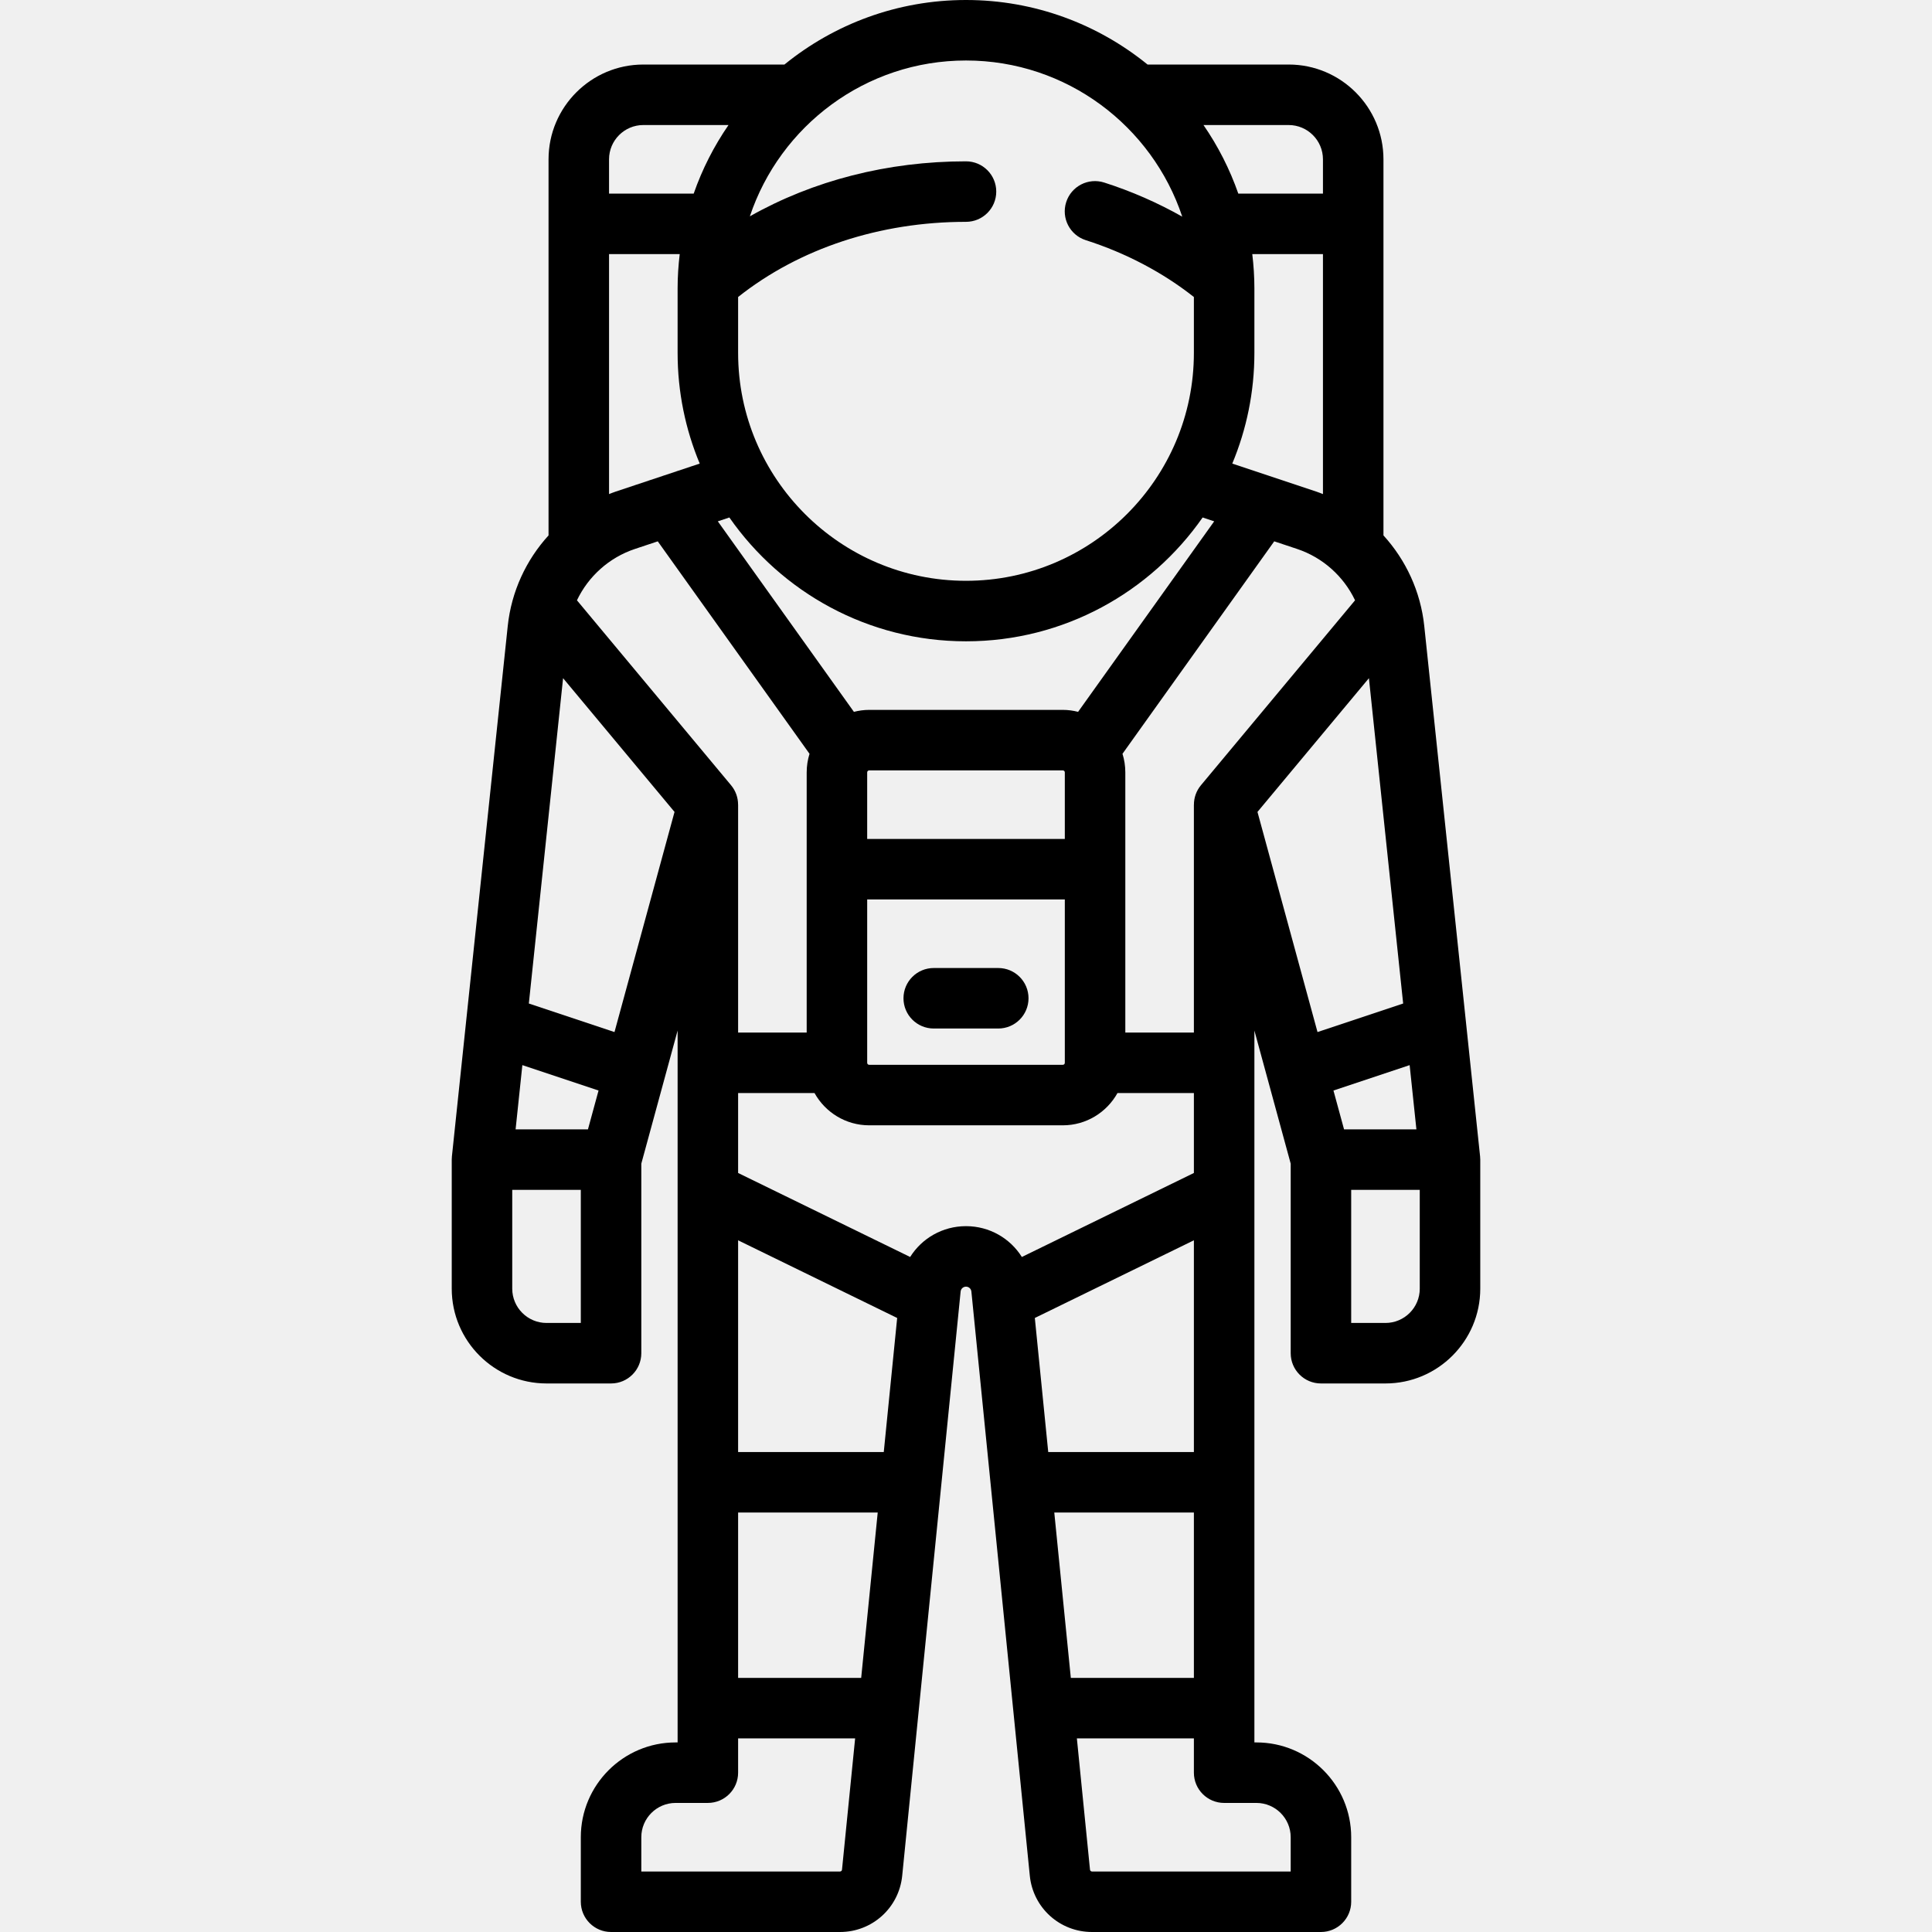
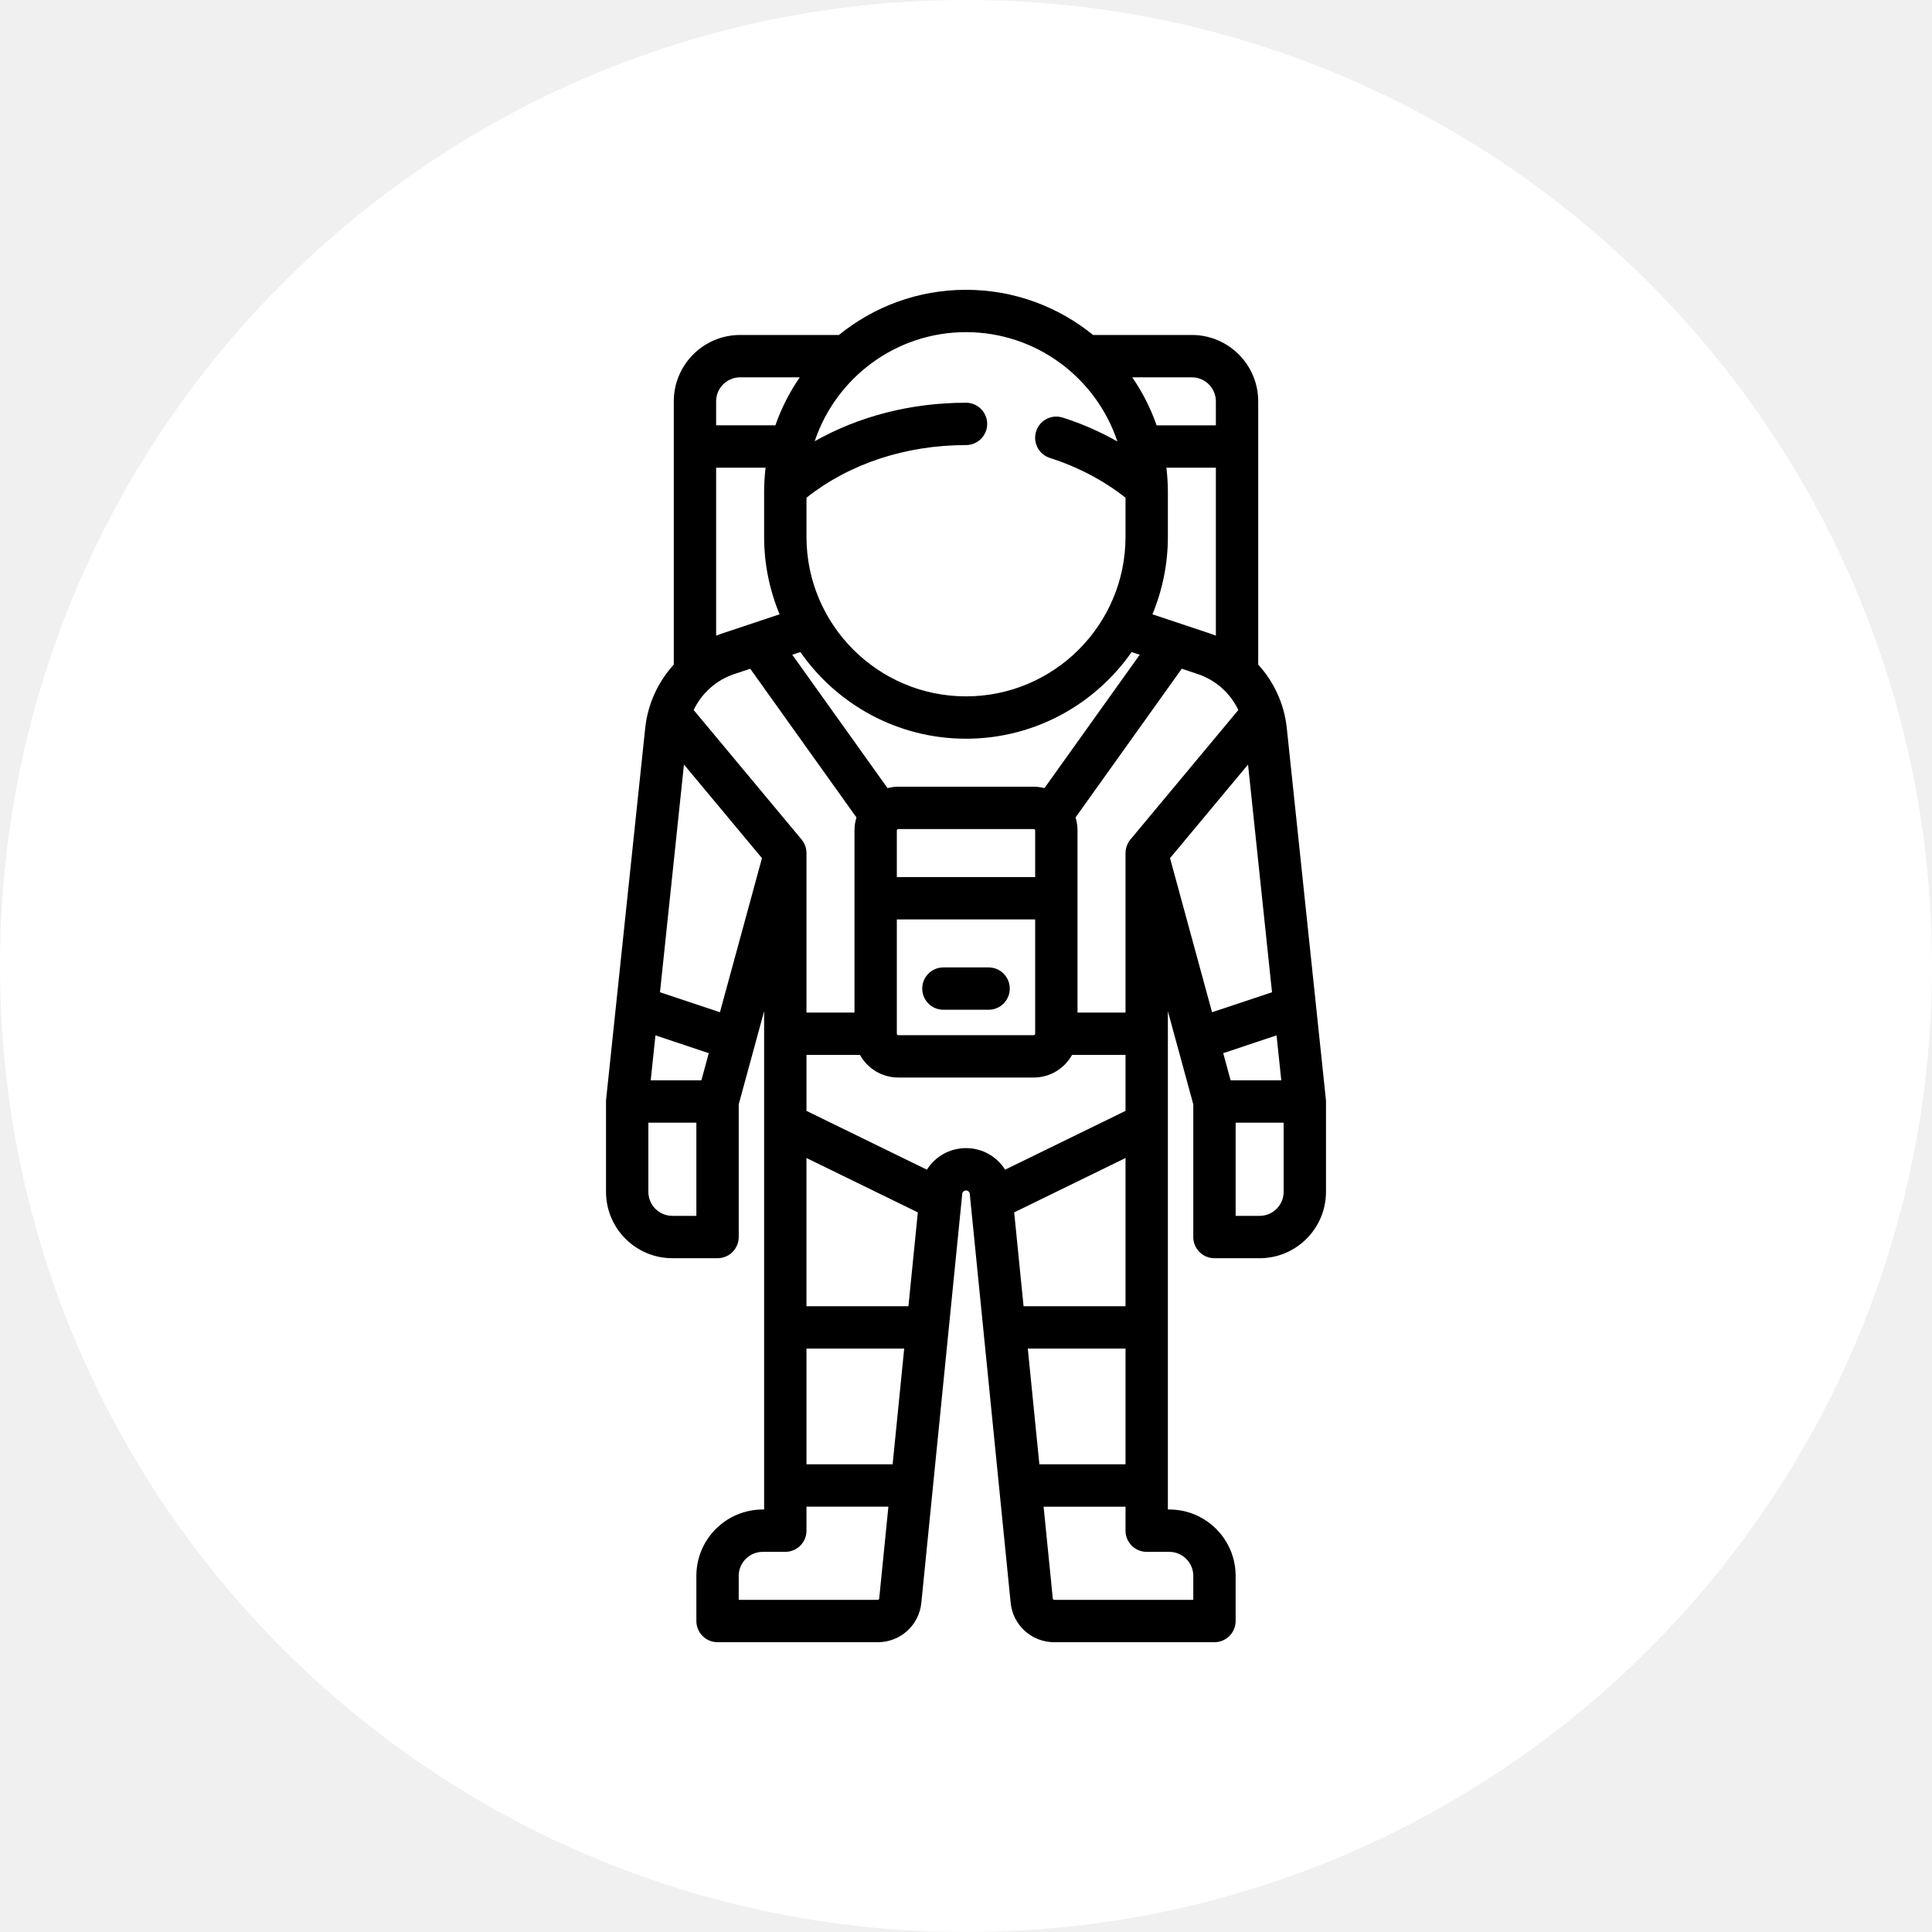
- <svg xmlns="http://www.w3.org/2000/svg" version="1.1" id="Layer_1" x="0px" y="0px" viewBox="0 0 512 512" style="enable-background:new 0 0 512 512;" xml:space="preserve">
-   <g>
+ <svg xmlns="http://www.w3.org/2000/svg" version="1.1" x="0px" y="0px" viewBox="0 0 512 512" xml:space="preserve">
+   <circle cx="256" cy="256" r="256" fill="#ffffff" />
+   <g transform="translate(256,256) scale(0.7) translate(-256,-256)">
    <g>
-       <path d="M264.551,256.534h-17.102c-4.427,0-8.017,3.589-8.017,8.017s3.589,8.017,8.017,8.017h17.102    c4.427,0,8.017-3.589,8.017-8.017S268.979,256.534,264.551,256.534z" />
+       <g>
+         <path d="M264.551,256.534h-17.102c-4.427,0-8.017,3.589-8.017,8.017s3.589,8.017,8.017,8.017h17.102    c4.427,0,8.017-3.589,8.017-8.017S268.979,256.534,264.551,256.534z" />
+       </g>
    </g>
-   </g>
-   <g>
    <g>
-       <path d="M392.24,306.473c0-0.002,0-0.003,0-0.005L377.443,165.9c-0.96-9.119-4.86-17.479-10.813-24.012V42.221    c0-13.851-11.268-25.119-25.119-25.119h-37.397C290.967,6.419,274.223,0,256,0c-18.223,0-34.967,6.419-48.114,17.102h-37.397    c-13.851,0-25.119,11.268-25.119,25.119v99.667c-5.953,6.533-9.853,14.894-10.813,24.012L119.76,306.468c0,0.002,0,0.003,0,0.005    c-0.029,0.275-0.044,0.553-0.044,0.834v0.004c0,0.002,0,0.003,0,0.005v34.195c0,13.851,11.268,25.119,25.119,25.119h17.102    c4.427,0,8.017-3.589,8.017-8.017v-50.233l9.62-35.273v188.654h-0.534c-13.851,0-25.119,11.268-25.119,25.119v17.102    c0,4.428,3.589,8.017,8.017,8.017h60.67c8.548,0,15.635-6.414,16.486-14.92l15.482-154.813c0.074-0.735,0.686-1.29,1.425-1.29    c0.739,0,1.351,0.555,1.425,1.29l15.482,154.813c0.85,8.505,7.938,14.92,16.486,14.92h60.67c4.427,0,8.017-3.588,8.017-8.017    v-17.102c0-13.851-11.268-25.119-25.119-25.119h-0.534V273.108l9.62,35.273v50.233c0,4.427,3.589,8.017,8.017,8.017h17.102    c13.851,0,25.119-11.268,25.119-25.119v-34.195c0-0.002,0-0.003,0-0.005v-0.004C392.284,307.025,392.269,306.747,392.24,306.473z     M341.511,33.136c5.01,0,9.086,4.076,9.086,9.086v9.086h-22.433c-2.269-6.5-5.385-12.601-9.228-18.171H341.511z M331.867,67.34    h18.73v63.596c-0.594-0.229-1.183-0.468-1.792-0.671l-22.238-7.413c3.768-9.035,5.859-18.939,5.859-29.324V76.426    C332.426,73.35,332.222,70.323,331.867,67.34z M195.608,78.707C211.819,65.856,233.144,58.789,256,58.789    c4.427,0,8.017-3.589,8.017-8.017s-3.589-8.017-8.017-8.017c-20.763,0-40.531,5.096-57.281,14.576    c8.01-23.969,30.653-41.299,57.281-41.299c26.658,0,49.323,17.37,57.309,41.381c-6.475-3.658-13.428-6.721-20.685-9.037    c-4.219-1.348-8.729,0.981-10.075,5.198c-1.347,4.218,0.98,8.729,5.198,10.075c10.614,3.389,20.446,8.583,28.645,15.063v14.815    c0,33.3-27.092,60.392-60.392,60.392s-60.391-27.092-60.391-60.392V78.707z M256,169.954c25.941,0,48.889-13.002,62.712-32.819    l3.061,1.02l-36.067,50.492c-1.3-0.328-2.652-0.522-4.052-0.522h-51.307c-1.4,0-2.753,0.193-4.052,0.523l-36.067-50.492    l3.061-1.02C207.111,156.952,230.059,169.954,256,169.954z M229.812,222.33v-17.637c0-0.295,0.239-0.534,0.534-0.534h51.307    c0.295,0,0.534,0.239,0.534,0.534v17.637H229.812z M282.188,238.363v43.29c0,0.295-0.239,0.534-0.534,0.534h-51.307    c-0.295,0-0.534-0.239-0.534-0.534v-43.29H282.188z M161.403,42.221c0-5.01,4.076-9.086,9.086-9.086h22.575    c-3.843,5.57-6.96,11.671-9.228,18.171h-22.433V42.221z M161.403,67.34h18.73c-0.355,2.982-0.559,6.009-0.559,9.086v17.102    c0,10.385,2.091,20.289,5.859,29.324l-22.238,7.413c-0.608,0.203-1.197,0.443-1.791,0.671V67.34z M153.921,350.597h-9.086    c-5.01,0-9.086-4.076-9.086-9.086v-26.188h18.171V350.597z M155.814,299.29h-19.176l1.792-17.022l20.191,6.731L155.814,299.29z     M162.846,273.506l-22.698-7.566l9.075-86.215l29.534,35.441L162.846,273.506z M152.897,159.089    c3.013-6.327,8.506-11.326,15.369-13.612l6.049-2.016l40.216,56.302c-0.487,1.558-0.75,3.215-0.75,4.932v68.943h-18.172v-60.392    h-0.009c0-1.853-0.634-3.675-1.849-5.132L152.897,159.089z M223.139,495.486c-0.027,0.275-0.255,0.481-0.531,0.481h-52.654v-9.086    c0-5.01,4.076-9.086,9.086-9.086h8.551c4.427,0,8.017-3.589,8.017-8.017v-9.086h31.011L223.139,495.486z M228.222,444.66h-32.614    v-43.825h36.997L228.222,444.66z M234.208,384.802h-38.601v-56.108l42.153,20.582L234.208,384.802z M270.801,333.112    c-3.097-4.945-8.581-8.168-14.801-8.168c-6.22,0-11.704,3.224-14.801,8.168l-45.591-22.261V289.67h20.25    c2.829,5.093,8.26,8.551,14.489,8.551h51.307c6.228,0,11.659-3.458,14.489-8.551h20.25v21.181L270.801,333.112z M274.24,349.276    l42.153-20.583v56.108h-38.601L274.24,349.276z M279.396,400.835h36.997v43.825h-32.614L279.396,400.835z M332.96,477.795    c5.01,0,9.086,4.076,9.086,9.086v9.086h-52.654c-0.276,0-0.504-0.206-0.531-0.481l-3.479-34.792h31.011v9.086    c0,4.427,3.589,8.017,8.017,8.017H332.96z M318.251,208.111c-1.215,1.458-1.849,3.279-1.85,5.133h-0.009v60.392h-18.171v-68.944    c0-1.717-0.263-3.373-0.75-4.932l40.216-56.302l6.049,2.016c6.861,2.287,12.355,7.286,15.369,13.612L318.251,208.111z     M349.154,273.506l-15.911-58.339l29.534-35.441l9.075,86.215L349.154,273.506z M353.379,288.999l20.191-6.731l1.792,17.022    h-19.176L353.379,288.999z M376.251,341.511c0,5.01-4.076,9.086-9.086,9.086h-9.086v-35.273h18.171V341.511z" />
+       <g>
+         <path d="M392.24,306.473c0-0.002,0-0.003,0-0.005L377.443,165.9c-0.96-9.119-4.86-17.479-10.813-24.012V42.221    c0-13.851-11.268-25.119-25.119-25.119h-37.397C290.967,6.419,274.223,0,256,0c-18.223,0-34.967,6.419-48.114,17.102h-37.397    c-13.851,0-25.119,11.268-25.119,25.119v99.667c-5.953,6.533-9.853,14.894-10.813,24.012L119.76,306.468c0,0.002,0,0.003,0,0.005    c-0.029,0.275-0.044,0.553-0.044,0.834v0.004c0,0.002,0,0.003,0,0.005v34.195c0,13.851,11.268,25.119,25.119,25.119h17.102    c4.427,0,8.017-3.589,8.017-8.017v-50.233l9.62-35.273v188.654h-0.534c-13.851,0-25.119,11.268-25.119,25.119v17.102    c0,4.428,3.589,8.017,8.017,8.017h60.67c8.548,0,15.635-6.414,16.486-14.92l15.482-154.813c0.074-0.735,0.686-1.29,1.425-1.29    c0.739,0,1.351,0.555,1.425,1.29l15.482,154.813c0.85,8.505,7.938,14.92,16.486,14.92h60.67c4.427,0,8.017-3.588,8.017-8.017    v-17.102c0-13.851-11.268-25.119-25.119-25.119h-0.534V273.108l9.62,35.273v50.233c0,4.427,3.589,8.017,8.017,8.017h17.102    c13.851,0,25.119-11.268,25.119-25.119v-34.195c0-0.002,0-0.003,0-0.005v-0.004C392.284,307.025,392.269,306.747,392.24,306.473z     M341.511,33.136c5.01,0,9.086,4.076,9.086,9.086v9.086h-22.433c-2.269-6.5-5.385-12.601-9.228-18.171H341.511z M331.867,67.34    h18.73v63.596c-0.594-0.229-1.183-0.468-1.792-0.671l-22.238-7.413c3.768-9.035,5.859-18.939,5.859-29.324V76.426    C332.426,73.35,332.222,70.323,331.867,67.34z M195.608,78.707C211.819,65.856,233.144,58.789,256,58.789    c4.427,0,8.017-3.589,8.017-8.017s-3.589-8.017-8.017-8.017c-20.763,0-40.531,5.096-57.281,14.576    c8.01-23.969,30.653-41.299,57.281-41.299c26.658,0,49.323,17.37,57.309,41.381c-6.475-3.658-13.428-6.721-20.685-9.037    c-4.219-1.348-8.729,0.981-10.075,5.198c-1.347,4.218,0.98,8.729,5.198,10.075c10.614,3.389,20.446,8.583,28.645,15.063v14.815    c0,33.3-27.092,60.392-60.392,60.392s-60.391-27.092-60.391-60.392V78.707z M256,169.954c25.941,0,48.889-13.002,62.712-32.819    l3.061,1.02l-36.067,50.492c-1.3-0.328-2.652-0.522-4.052-0.522h-51.307c-1.4,0-2.753,0.193-4.052,0.523l-36.067-50.492    l3.061-1.02C207.111,156.952,230.059,169.954,256,169.954z M229.812,222.33v-17.637c0-0.295,0.239-0.534,0.534-0.534h51.307    c0.295,0,0.534,0.239,0.534,0.534v17.637H229.812z M282.188,238.363v43.29c0,0.295-0.239,0.534-0.534,0.534h-51.307    c-0.295,0-0.534-0.239-0.534-0.534v-43.29H282.188z M161.403,42.221c0-5.01,4.076-9.086,9.086-9.086h22.575    c-3.843,5.57-6.96,11.671-9.228,18.171h-22.433V42.221z M161.403,67.34h18.73c-0.355,2.982-0.559,6.009-0.559,9.086v17.102    c0,10.385,2.091,20.289,5.859,29.324l-22.238,7.413c-0.608,0.203-1.197,0.443-1.791,0.671V67.34z M153.921,350.597h-9.086    c-5.01,0-9.086-4.076-9.086-9.086v-26.188h18.171V350.597z M155.814,299.29h-19.176l1.792-17.022l20.191,6.731L155.814,299.29z     M162.846,273.506l-22.698-7.566l9.075-86.215l29.534,35.441L162.846,273.506z M152.897,159.089    c3.013-6.327,8.506-11.326,15.369-13.612l6.049-2.016l40.216,56.302c-0.487,1.558-0.75,3.215-0.75,4.932v68.943h-18.172v-60.392    h-0.009c0-1.853-0.634-3.675-1.849-5.132L152.897,159.089z M223.139,495.486c-0.027,0.275-0.255,0.481-0.531,0.481h-52.654v-9.086    c0-5.01,4.076-9.086,9.086-9.086h8.551c4.427,0,8.017-3.589,8.017-8.017v-9.086h31.011L223.139,495.486z M228.222,444.66h-32.614    v-43.825h36.997L228.222,444.66z M234.208,384.802h-38.601v-56.108l42.153,20.582L234.208,384.802z M270.801,333.112    c-3.097-4.945-8.581-8.168-14.801-8.168c-6.22,0-11.704,3.224-14.801,8.168l-45.591-22.261V289.67h20.25    c2.829,5.093,8.26,8.551,14.489,8.551h51.307c6.228,0,11.659-3.458,14.489-8.551h20.25v21.181L270.801,333.112z M274.24,349.276    l42.153-20.583v56.108h-38.601L274.24,349.276z M279.396,400.835h36.997v43.825h-32.614L279.396,400.835z M332.96,477.795    c5.01,0,9.086,4.076,9.086,9.086v9.086h-52.654c-0.276,0-0.504-0.206-0.531-0.481l-3.479-34.792h31.011v9.086    c0,4.427,3.589,8.017,8.017,8.017H332.96z M318.251,208.111c-1.215,1.458-1.849,3.279-1.85,5.133h-0.009v60.392h-18.171v-68.944    c0-1.717-0.263-3.373-0.75-4.932l40.216-56.302l6.049,2.016c6.861,2.287,12.355,7.286,15.369,13.612L318.251,208.111z     M349.154,273.506l-15.911-58.339l29.534-35.441l9.075,86.215L349.154,273.506z M353.379,288.999l20.191-6.731l1.792,17.022    h-19.176L353.379,288.999z M376.251,341.511c0,5.01-4.076,9.086-9.086,9.086h-9.086v-35.273h18.171V341.511z" />
+       </g>
    </g>
  </g>
</svg>
